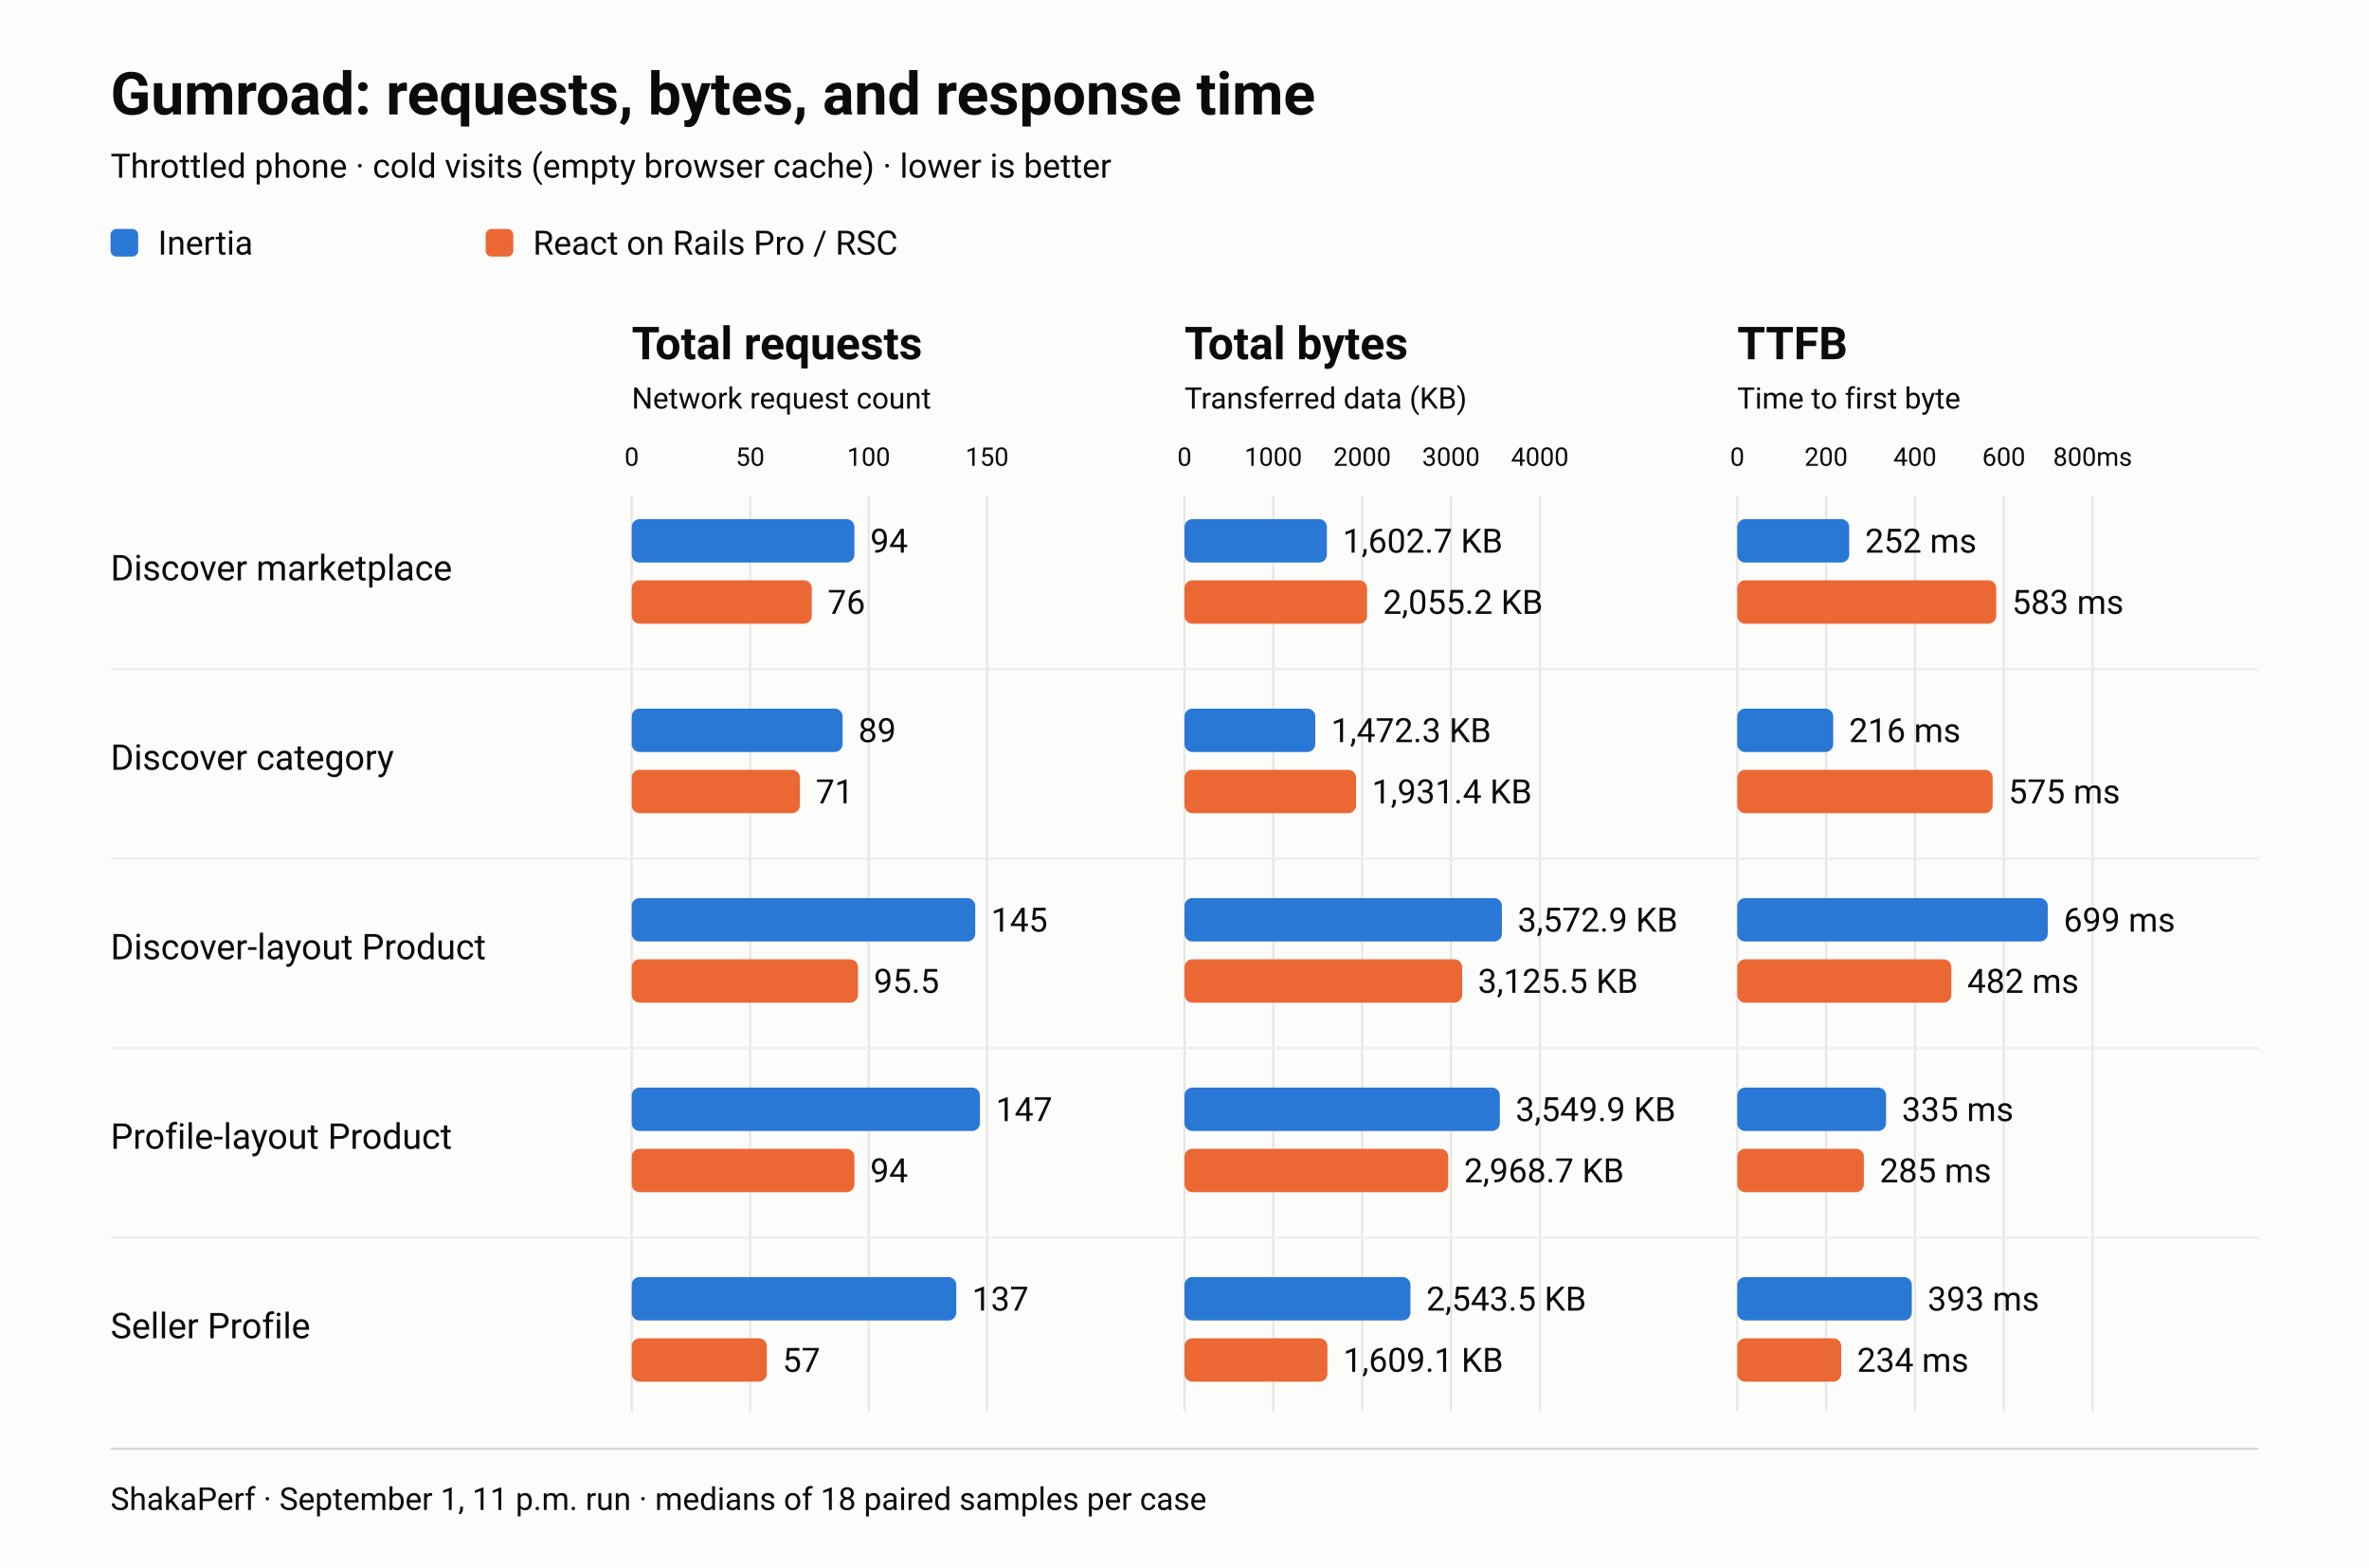
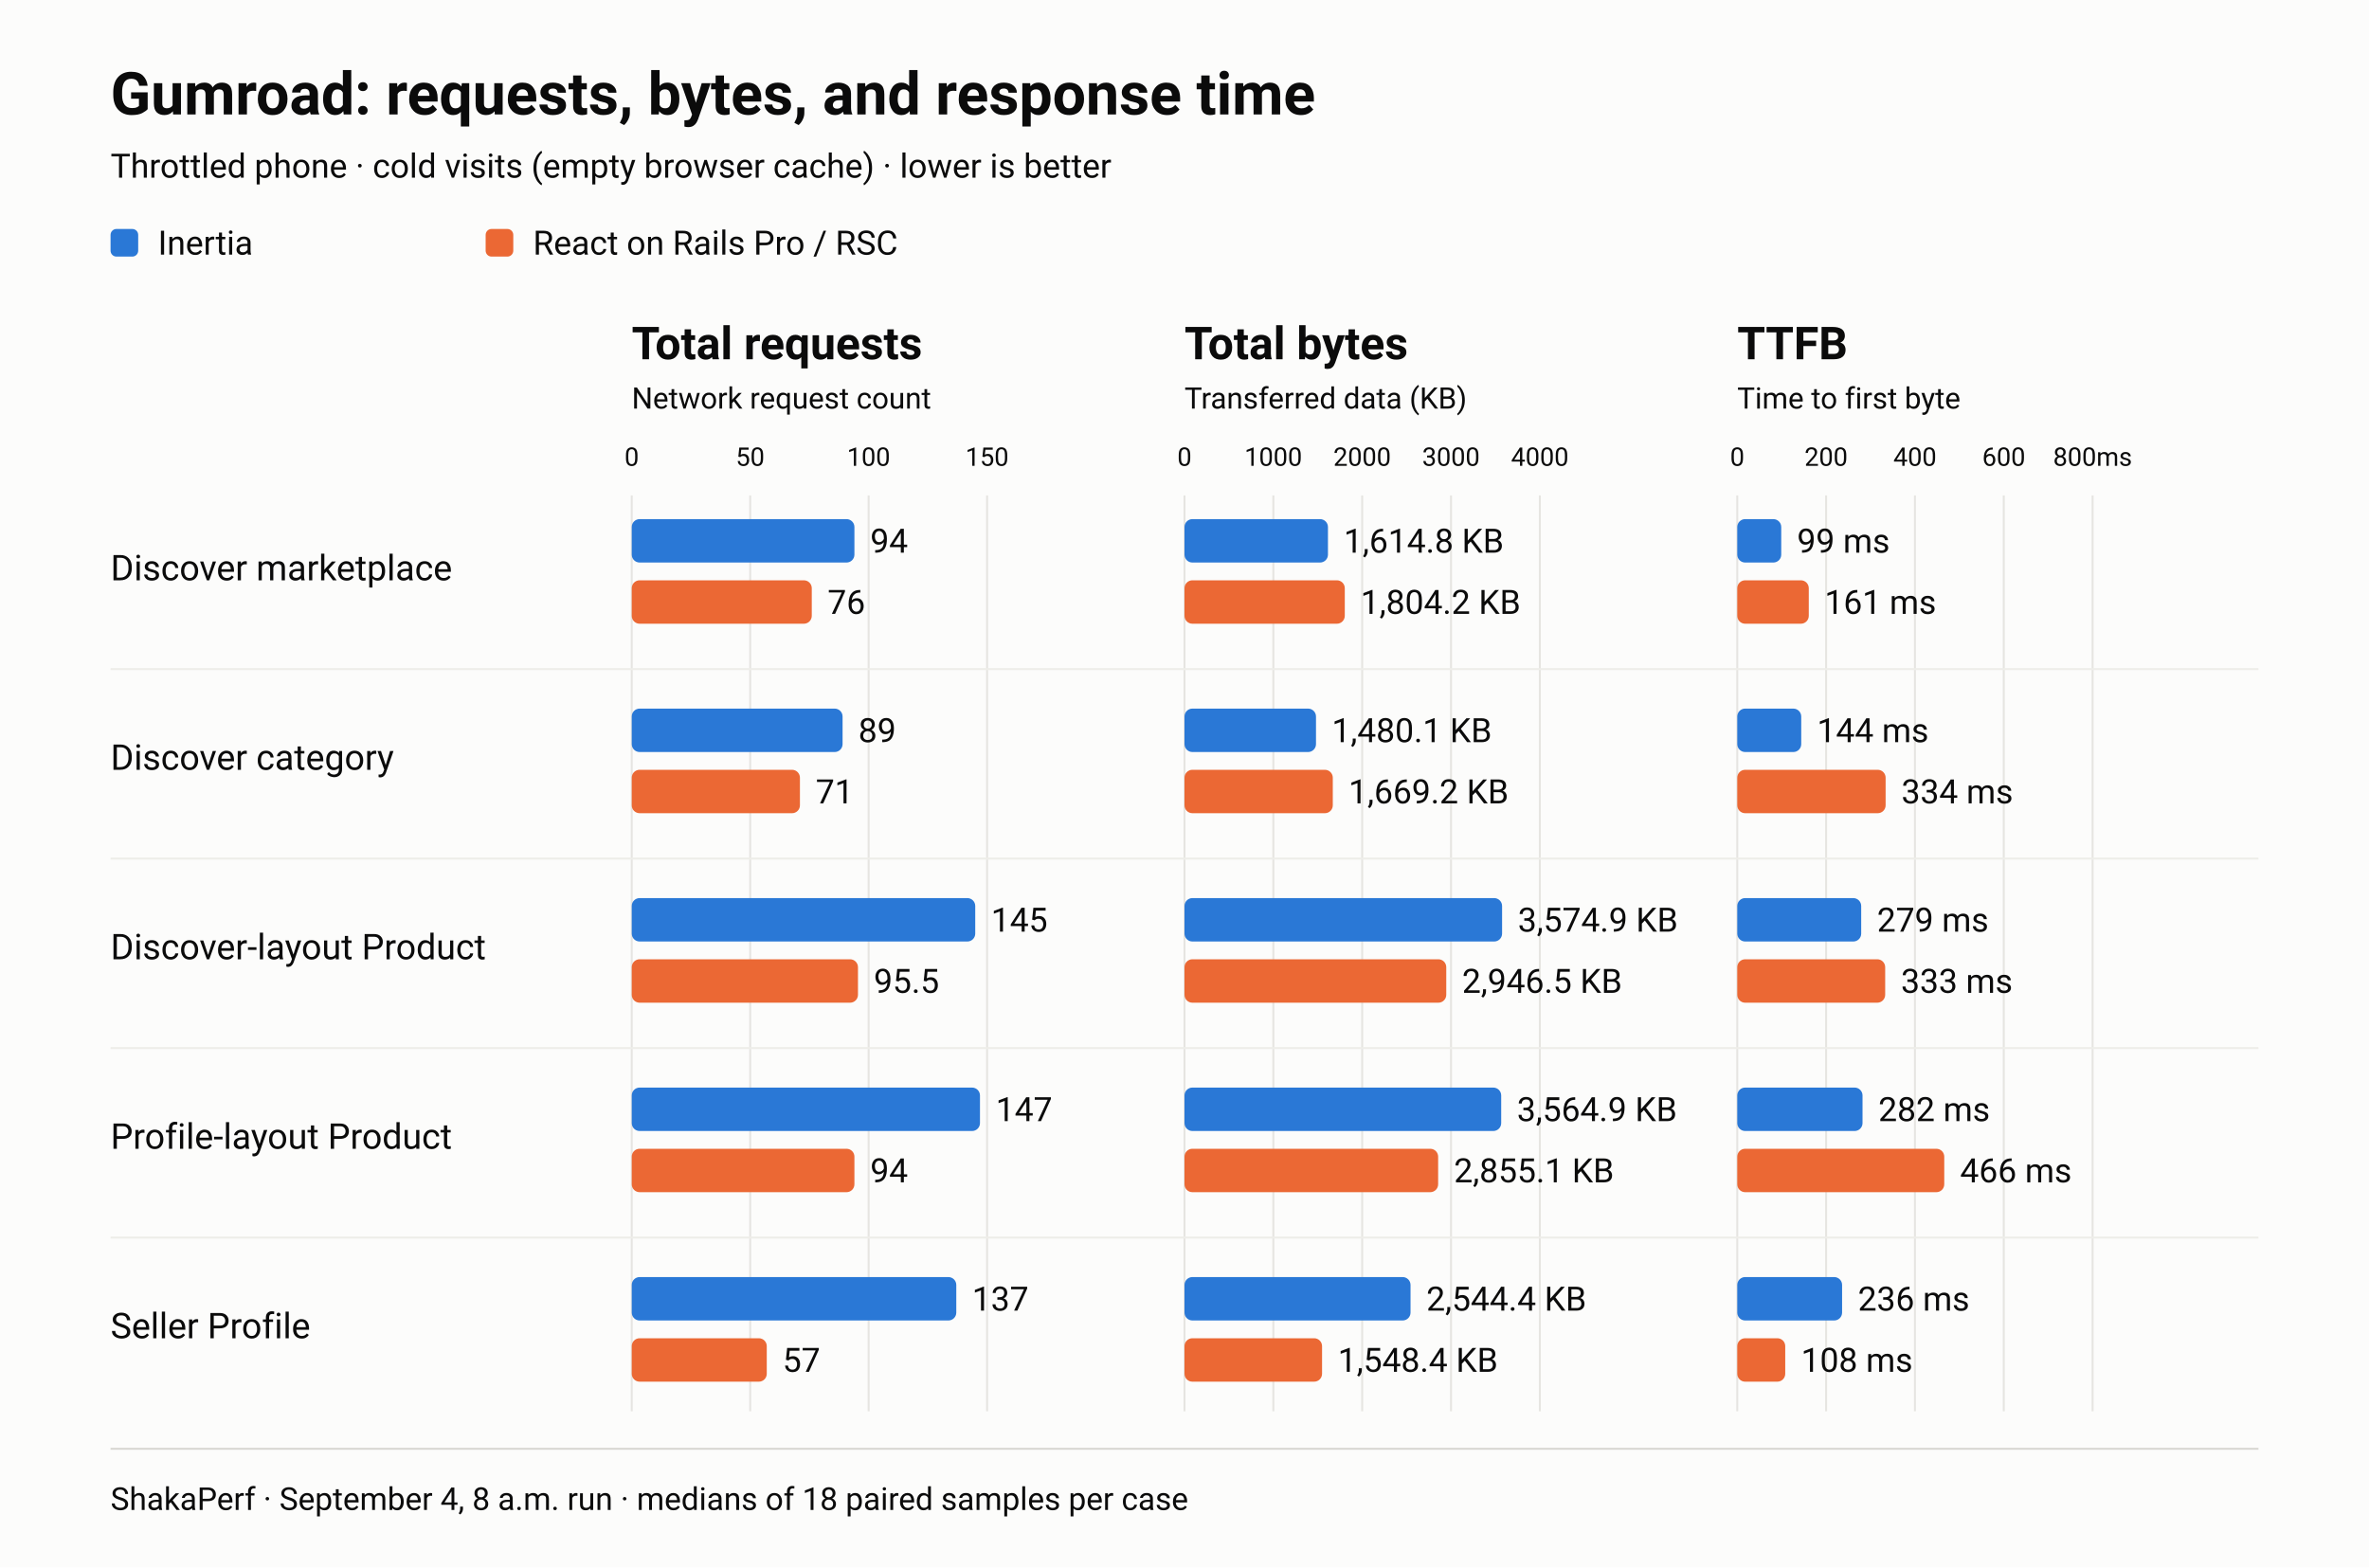
<svg xmlns="http://www.w3.org/2000/svg" viewBox="0 0 1200 794" font-family="ui-sans-serif,-apple-system,'Segoe UI',Roboto,Helvetica,Arial,sans-serif" role="img" aria-labelledby="title description">
  <rect width="1200" height="794" fill="#fcfcfb" />
  <text x="56" y="58" font-size="30" fill="#0b0b0b" font-weight="650">Gumroad: requests, bytes, and response time</text>
  <text x="56" y="90" font-size="17" fill="#0b0b0b">Throttled phone · cold visits (empty browser cache) · lower is better</text>
  <rect x="56" y="116" width="14" height="14" rx="3" fill="#2a78d6" />
  <text x="80" y="129" font-size="17" fill="#0b0b0b">Inertia</text>
  <rect x="246" y="116" width="14" height="14" rx="3" fill="#eb6834" />
  <text x="270" y="129" font-size="17" fill="#0b0b0b">React on Rails Pro / RSC</text>
  <text x="320" y="182" font-size="23" fill="#0b0b0b" font-weight="650">Total requests</text>
  <text x="320" y="207" font-size="15" fill="#0b0b0b">Network request count</text>
  <line x1="320" y1="251" x2="320" y2="715" stroke="#e6e5e1" />
  <text x="320" y="236" font-size="13" fill="#0b0b0b" text-anchor="middle">0</text>
  <line x1="380" y1="251" x2="380" y2="715" stroke="#e6e5e1" />
  <text x="380" y="236" font-size="13" fill="#0b0b0b" text-anchor="middle">50</text>
  <line x1="440" y1="251" x2="440" y2="715" stroke="#e6e5e1" />
  <text x="440" y="236" font-size="13" fill="#0b0b0b" text-anchor="middle">100</text>
  <line x1="500" y1="251" x2="500" y2="715" stroke="#e6e5e1" />
  <text x="500" y="236" font-size="13" fill="#0b0b0b" text-anchor="middle">150</text>
  <text x="600" y="182" font-size="23" fill="#0b0b0b" font-weight="650">Total bytes</text>
  <text x="600" y="207" font-size="15" fill="#0b0b0b">Transferred data (KB)</text>
  <line x1="600" y1="251" x2="600" y2="715" stroke="#e6e5e1" />
  <text x="600" y="236" font-size="13" fill="#0b0b0b" text-anchor="middle">0</text>
  <line x1="645" y1="251" x2="645" y2="715" stroke="#e6e5e1" />
  <text x="645" y="236" font-size="13" fill="#0b0b0b" text-anchor="middle">1000</text>
  <line x1="690" y1="251" x2="690" y2="715" stroke="#e6e5e1" />
  <text x="690" y="236" font-size="13" fill="#0b0b0b" text-anchor="middle">2000</text>
  <line x1="735" y1="251" x2="735" y2="715" stroke="#e6e5e1" />
  <text x="735" y="236" font-size="13" fill="#0b0b0b" text-anchor="middle">3000</text>
  <line x1="780" y1="251" x2="780" y2="715" stroke="#e6e5e1" />
  <text x="780" y="236" font-size="13" fill="#0b0b0b" text-anchor="middle">4000</text>
  <text x="880" y="182" font-size="23" fill="#0b0b0b" font-weight="650">TTFB</text>
  <text x="880" y="207" font-size="15" fill="#0b0b0b">Time to first byte</text>
  <line x1="880" y1="251" x2="880" y2="715" stroke="#e6e5e1" />
  <text x="880" y="236" font-size="13" fill="#0b0b0b" text-anchor="middle">0</text>
  <line x1="925" y1="251" x2="925" y2="715" stroke="#e6e5e1" />
  <text x="925" y="236" font-size="13" fill="#0b0b0b" text-anchor="middle">200</text>
  <line x1="970" y1="251" x2="970" y2="715" stroke="#e6e5e1" />
  <text x="970" y="236" font-size="13" fill="#0b0b0b" text-anchor="middle">400</text>
  <line x1="1015" y1="251" x2="1015" y2="715" stroke="#e6e5e1" />
  <text x="1015" y="236" font-size="13" fill="#0b0b0b" text-anchor="middle">600</text>
  <line x1="1060" y1="251" x2="1060" y2="715" stroke="#e6e5e1" />
  <text x="1060" y="236" font-size="13" fill="#0b0b0b" text-anchor="middle">800ms</text>
  <text x="56" y="294" font-size="18" fill="#0b0b0b">Discover marketplace</text>
-   <g data-case="discover-page-marketplace-cold-landing-phone-22187712" data-metric="downloads-count" data-side="control" data-value="94">
+   <g data-case="discover-page-marketplace-cold-landing-phone-ce50b1a3" data-metric="downloads-count" data-side="control" data-value="94">
    <rect x="320" y="263" width="112.800" height="22" rx="4" fill="#2a78d6" />
    <text x="440.8" y="280" font-size="17" fill="#0b0b0b">94</text>
  </g>
-   <g data-case="discover-page-marketplace-cold-landing-phone-22187712" data-metric="downloads-count" data-side="experiment" data-value="76">
+   <g data-case="discover-page-marketplace-cold-landing-phone-ce50b1a3" data-metric="downloads-count" data-side="experiment" data-value="76">
    <rect x="320" y="294" width="91.200" height="22" rx="4" fill="#eb6834" />
    <text x="419.2" y="311" font-size="17" fill="#0b0b0b">76</text>
  </g>
-   <g data-case="discover-page-marketplace-cold-landing-phone-22187712" data-metric="downloads" data-side="control" data-value="1602.7">
-     <rect x="600" y="263" width="72.121" height="22" rx="4" fill="#2a78d6" />
-     <text x="680.121" y="280" font-size="17" fill="#0b0b0b">1,602.7 KB</text>
+   <g data-case="discover-page-marketplace-cold-landing-phone-ce50b1a3" data-metric="downloads" data-side="control" data-value="1614.8">
+     <rect x="600" y="263" width="72.666" height="22" rx="4" fill="#2a78d6" />
+     <text x="680.666" y="280" font-size="17" fill="#0b0b0b">1,614.8 KB</text>
  </g>
-   <g data-case="discover-page-marketplace-cold-landing-phone-22187712" data-metric="downloads" data-side="experiment" data-value="2055.2">
-     <rect x="600" y="294" width="92.484" height="22" rx="4" fill="#eb6834" />
-     <text x="700.484" y="311" font-size="17" fill="#0b0b0b">2,055.2 KB</text>
+   <g data-case="discover-page-marketplace-cold-landing-phone-ce50b1a3" data-metric="downloads" data-side="experiment" data-value="1804.2">
+     <rect x="600" y="294" width="81.189" height="22" rx="4" fill="#eb6834" />
+     <text x="689.189" y="311" font-size="17" fill="#0b0b0b">1,804.2 KB</text>
  </g>
-   <g data-case="discover-page-marketplace-cold-landing-phone-22187712" data-metric="TTFB" data-side="control" data-value="252">
-     <rect x="880" y="263" width="56.700" height="22" rx="4" fill="#2a78d6" />
-     <text x="944.7" y="280" font-size="17" fill="#0b0b0b">252 ms</text>
+   <g data-case="discover-page-marketplace-cold-landing-phone-ce50b1a3" data-metric="TTFB" data-side="control" data-value="99">
+     <rect x="880" y="263" width="22.275" height="22" rx="4" fill="#2a78d6" />
+     <text x="910.275" y="280" font-size="17" fill="#0b0b0b">99 ms</text>
  </g>
-   <g data-case="discover-page-marketplace-cold-landing-phone-22187712" data-metric="TTFB" data-side="experiment" data-value="583">
-     <rect x="880" y="294" width="131.175" height="22" rx="4" fill="#eb6834" />
-     <text x="1019.175" y="311" font-size="17" fill="#0b0b0b">583 ms</text>
+   <g data-case="discover-page-marketplace-cold-landing-phone-ce50b1a3" data-metric="TTFB" data-side="experiment" data-value="161">
+     <rect x="880" y="294" width="36.225" height="22" rx="4" fill="#eb6834" />
+     <text x="924.225" y="311" font-size="17" fill="#0b0b0b">161 ms</text>
  </g>
  <line x1="56" y1="339" x2="1144" y2="339" stroke="#eeede9" />
  <text x="56" y="390" font-size="18" fill="#0b0b0b">Discover category</text>
-   <g data-case="discover-page-programming-category-cold-landing-phone-3079d45d" data-metric="downloads-count" data-side="control" data-value="89">
+   <g data-case="discover-page-programming-category-cold-landing-phone-1ae33a19" data-metric="downloads-count" data-side="control" data-value="89">
    <rect x="320" y="359" width="106.800" height="22" rx="4" fill="#2a78d6" />
    <text x="434.8" y="376" font-size="17" fill="#0b0b0b">89</text>
  </g>
-   <g data-case="discover-page-programming-category-cold-landing-phone-3079d45d" data-metric="downloads-count" data-side="experiment" data-value="71">
+   <g data-case="discover-page-programming-category-cold-landing-phone-1ae33a19" data-metric="downloads-count" data-side="experiment" data-value="71">
    <rect x="320" y="390" width="85.200" height="22" rx="4" fill="#eb6834" />
    <text x="413.2" y="407" font-size="17" fill="#0b0b0b">71</text>
  </g>
-   <g data-case="discover-page-programming-category-cold-landing-phone-3079d45d" data-metric="downloads" data-side="control" data-value="1472.3">
-     <rect x="600" y="359" width="66.254" height="22" rx="4" fill="#2a78d6" />
-     <text x="674.254" y="376" font-size="17" fill="#0b0b0b">1,472.3 KB</text>
+   <g data-case="discover-page-programming-category-cold-landing-phone-1ae33a19" data-metric="downloads" data-side="control" data-value="1480.1">
+     <rect x="600" y="359" width="66.605" height="22" rx="4" fill="#2a78d6" />
+     <text x="674.605" y="376" font-size="17" fill="#0b0b0b">1,480.1 KB</text>
  </g>
-   <g data-case="discover-page-programming-category-cold-landing-phone-3079d45d" data-metric="downloads" data-side="experiment" data-value="1931.4">
-     <rect x="600" y="390" width="86.913" height="22" rx="4" fill="#eb6834" />
-     <text x="694.913" y="407" font-size="17" fill="#0b0b0b">1,931.4 KB</text>
+   <g data-case="discover-page-programming-category-cold-landing-phone-1ae33a19" data-metric="downloads" data-side="experiment" data-value="1669.2">
+     <rect x="600" y="390" width="75.114" height="22" rx="4" fill="#eb6834" />
+     <text x="683.114" y="407" font-size="17" fill="#0b0b0b">1,669.2 KB</text>
  </g>
-   <g data-case="discover-page-programming-category-cold-landing-phone-3079d45d" data-metric="TTFB" data-side="control" data-value="216">
-     <rect x="880" y="359" width="48.600" height="22" rx="4" fill="#2a78d6" />
-     <text x="936.6" y="376" font-size="17" fill="#0b0b0b">216 ms</text>
+   <g data-case="discover-page-programming-category-cold-landing-phone-1ae33a19" data-metric="TTFB" data-side="control" data-value="144">
+     <rect x="880" y="359" width="32.400" height="22" rx="4" fill="#2a78d6" />
+     <text x="920.4" y="376" font-size="17" fill="#0b0b0b">144 ms</text>
  </g>
-   <g data-case="discover-page-programming-category-cold-landing-phone-3079d45d" data-metric="TTFB" data-side="experiment" data-value="575">
-     <rect x="880" y="390" width="129.375" height="22" rx="4" fill="#eb6834" />
-     <text x="1017.375" y="407" font-size="17" fill="#0b0b0b">575 ms</text>
+   <g data-case="discover-page-programming-category-cold-landing-phone-1ae33a19" data-metric="TTFB" data-side="experiment" data-value="334">
+     <rect x="880" y="390" width="75.150" height="22" rx="4" fill="#eb6834" />
+     <text x="963.15" y="407" font-size="17" fill="#0b0b0b">334 ms</text>
  </g>
  <line x1="56" y1="435" x2="1144" y2="435" stroke="#eeede9" />
  <text x="56" y="486" font-size="18" fill="#0b0b0b">Discover-layout Product</text>
-   <g data-case="product-page-discover-layout-cold-landing-phone-c3f0647d" data-metric="downloads-count" data-side="control" data-value="145">
+   <g data-case="product-page-discover-layout-cold-landing-phone-4762b087" data-metric="downloads-count" data-side="control" data-value="145">
    <rect x="320" y="455" width="174.000" height="22" rx="4" fill="#2a78d6" />
    <text x="502" y="472" font-size="17" fill="#0b0b0b">145</text>
  </g>
-   <g data-case="product-page-discover-layout-cold-landing-phone-c3f0647d" data-metric="downloads-count" data-side="experiment" data-value="95.5">
+   <g data-case="product-page-discover-layout-cold-landing-phone-4762b087" data-metric="downloads-count" data-side="experiment" data-value="95.5">
    <rect x="320" y="486" width="114.600" height="22" rx="4" fill="#eb6834" />
    <text x="442.6" y="503" font-size="17" fill="#0b0b0b">95.5</text>
  </g>
-   <g data-case="product-page-discover-layout-cold-landing-phone-c3f0647d" data-metric="downloads" data-side="control" data-value="3572.9">
-     <rect x="600" y="455" width="160.781" height="22" rx="4" fill="#2a78d6" />
-     <text x="768.781" y="472" font-size="17" fill="#0b0b0b">3,572.9 KB</text>
+   <g data-case="product-page-discover-layout-cold-landing-phone-4762b087" data-metric="downloads" data-side="control" data-value="3574.9">
+     <rect x="600" y="455" width="160.870" height="22" rx="4" fill="#2a78d6" />
+     <text x="768.87" y="472" font-size="17" fill="#0b0b0b">3,574.9 KB</text>
  </g>
-   <g data-case="product-page-discover-layout-cold-landing-phone-c3f0647d" data-metric="downloads" data-side="experiment" data-value="3125.5">
-     <rect x="600" y="486" width="140.648" height="22" rx="4" fill="#eb6834" />
-     <text x="748.648" y="503" font-size="17" fill="#0b0b0b">3,125.5 KB</text>
+   <g data-case="product-page-discover-layout-cold-landing-phone-4762b087" data-metric="downloads" data-side="experiment" data-value="2946.5">
+     <rect x="600" y="486" width="132.593" height="22" rx="4" fill="#eb6834" />
+     <text x="740.592" y="503" font-size="17" fill="#0b0b0b">2,946.5 KB</text>
  </g>
-   <g data-case="product-page-discover-layout-cold-landing-phone-c3f0647d" data-metric="TTFB" data-side="control" data-value="699">
-     <rect x="880" y="455" width="157.275" height="22" rx="4" fill="#2a78d6" />
-     <text x="1045.275" y="472" font-size="17" fill="#0b0b0b">699 ms</text>
+   <g data-case="product-page-discover-layout-cold-landing-phone-4762b087" data-metric="TTFB" data-side="control" data-value="279">
+     <rect x="880" y="455" width="62.775" height="22" rx="4" fill="#2a78d6" />
+     <text x="950.775" y="472" font-size="17" fill="#0b0b0b">279 ms</text>
  </g>
-   <g data-case="product-page-discover-layout-cold-landing-phone-c3f0647d" data-metric="TTFB" data-side="experiment" data-value="482">
-     <rect x="880" y="486" width="108.450" height="22" rx="4" fill="#eb6834" />
-     <text x="996.45" y="503" font-size="17" fill="#0b0b0b">482 ms</text>
+   <g data-case="product-page-discover-layout-cold-landing-phone-4762b087" data-metric="TTFB" data-side="experiment" data-value="333">
+     <rect x="880" y="486" width="74.925" height="22" rx="4" fill="#eb6834" />
+     <text x="962.925" y="503" font-size="17" fill="#0b0b0b">333 ms</text>
  </g>
  <line x1="56" y1="531" x2="1144" y2="531" stroke="#eeede9" />
  <text x="56" y="582" font-size="18" fill="#0b0b0b">Profile-layout Product</text>
-   <g data-case="product-page-profile-layout-cold-landing-phone-ee80e18f" data-metric="downloads-count" data-side="control" data-value="147">
+   <g data-case="product-page-profile-layout-cold-landing-phone-1c0f4f87" data-metric="downloads-count" data-side="control" data-value="147">
    <rect x="320" y="551" width="176.400" height="22" rx="4" fill="#2a78d6" />
    <text x="504.4" y="568" font-size="17" fill="#0b0b0b">147</text>
  </g>
-   <g data-case="product-page-profile-layout-cold-landing-phone-ee80e18f" data-metric="downloads-count" data-side="experiment" data-value="94">
+   <g data-case="product-page-profile-layout-cold-landing-phone-1c0f4f87" data-metric="downloads-count" data-side="experiment" data-value="94">
    <rect x="320" y="582" width="112.800" height="22" rx="4" fill="#eb6834" />
    <text x="440.8" y="599" font-size="17" fill="#0b0b0b">94</text>
  </g>
-   <g data-case="product-page-profile-layout-cold-landing-phone-ee80e18f" data-metric="downloads" data-side="control" data-value="3549.9">
-     <rect x="600" y="551" width="159.745" height="22" rx="4" fill="#2a78d6" />
-     <text x="767.745" y="568" font-size="17" fill="#0b0b0b">3,549.9 KB</text>
+   <g data-case="product-page-profile-layout-cold-landing-phone-1c0f4f87" data-metric="downloads" data-side="control" data-value="3564.9">
+     <rect x="600" y="551" width="160.421" height="22" rx="4" fill="#2a78d6" />
+     <text x="768.42" y="568" font-size="17" fill="#0b0b0b">3,564.9 KB</text>
  </g>
-   <g data-case="product-page-profile-layout-cold-landing-phone-ee80e18f" data-metric="downloads" data-side="experiment" data-value="2968.7">
-     <rect x="600" y="582" width="133.591" height="22" rx="4" fill="#eb6834" />
-     <text x="741.591" y="599" font-size="17" fill="#0b0b0b">2,968.7 KB</text>
+   <g data-case="product-page-profile-layout-cold-landing-phone-1c0f4f87" data-metric="downloads" data-side="experiment" data-value="2855.1">
+     <rect x="600" y="582" width="128.480" height="22" rx="4" fill="#eb6834" />
+     <text x="736.48" y="599" font-size="17" fill="#0b0b0b">2,855.1 KB</text>
  </g>
-   <g data-case="product-page-profile-layout-cold-landing-phone-ee80e18f" data-metric="TTFB" data-side="control" data-value="335">
-     <rect x="880" y="551" width="75.375" height="22" rx="4" fill="#2a78d6" />
-     <text x="963.375" y="568" font-size="17" fill="#0b0b0b">335 ms</text>
+   <g data-case="product-page-profile-layout-cold-landing-phone-1c0f4f87" data-metric="TTFB" data-side="control" data-value="282">
+     <rect x="880" y="551" width="63.450" height="22" rx="4" fill="#2a78d6" />
+     <text x="951.45" y="568" font-size="17" fill="#0b0b0b">282 ms</text>
  </g>
-   <g data-case="product-page-profile-layout-cold-landing-phone-ee80e18f" data-metric="TTFB" data-side="experiment" data-value="285">
-     <rect x="880" y="582" width="64.125" height="22" rx="4" fill="#eb6834" />
-     <text x="952.125" y="599" font-size="17" fill="#0b0b0b">285 ms</text>
+   <g data-case="product-page-profile-layout-cold-landing-phone-1c0f4f87" data-metric="TTFB" data-side="experiment" data-value="466">
+     <rect x="880" y="582" width="104.850" height="22" rx="4" fill="#eb6834" />
+     <text x="992.85" y="599" font-size="17" fill="#0b0b0b">466 ms</text>
  </g>
  <line x1="56" y1="627" x2="1144" y2="627" stroke="#eeede9" />
  <text x="56" y="678" font-size="18" fill="#0b0b0b">Seller Profile</text>
-   <g data-case="seller-profile-cold-landing-phone-4f6a4554" data-metric="downloads-count" data-side="control" data-value="137">
+   <g data-case="seller-profile-cold-landing-phone-b7db1386" data-metric="downloads-count" data-side="control" data-value="137">
    <rect x="320" y="647" width="164.400" height="22" rx="4" fill="#2a78d6" />
    <text x="492.4" y="664" font-size="17" fill="#0b0b0b">137</text>
  </g>
-   <g data-case="seller-profile-cold-landing-phone-4f6a4554" data-metric="downloads-count" data-side="experiment" data-value="57">
+   <g data-case="seller-profile-cold-landing-phone-b7db1386" data-metric="downloads-count" data-side="experiment" data-value="57">
    <rect x="320" y="678" width="68.400" height="22" rx="4" fill="#eb6834" />
    <text x="396.4" y="695" font-size="17" fill="#0b0b0b">57</text>
  </g>
-   <g data-case="seller-profile-cold-landing-phone-4f6a4554" data-metric="downloads" data-side="control" data-value="2543.5">
-     <rect x="600" y="647" width="114.457" height="22" rx="4" fill="#2a78d6" />
-     <text x="722.457" y="664" font-size="17" fill="#0b0b0b">2,543.5 KB</text>
+   <g data-case="seller-profile-cold-landing-phone-b7db1386" data-metric="downloads" data-side="control" data-value="2544.4">
+     <rect x="600" y="647" width="114.498" height="22" rx="4" fill="#2a78d6" />
+     <text x="722.498" y="664" font-size="17" fill="#0b0b0b">2,544.4 KB</text>
  </g>
-   <g data-case="seller-profile-cold-landing-phone-4f6a4554" data-metric="downloads" data-side="experiment" data-value="1609.1">
-     <rect x="600" y="678" width="72.409" height="22" rx="4" fill="#eb6834" />
-     <text x="680.409" y="695" font-size="17" fill="#0b0b0b">1,609.1 KB</text>
+   <g data-case="seller-profile-cold-landing-phone-b7db1386" data-metric="downloads" data-side="experiment" data-value="1548.4">
+     <rect x="600" y="678" width="69.678" height="22" rx="4" fill="#eb6834" />
+     <text x="677.678" y="695" font-size="17" fill="#0b0b0b">1,548.4 KB</text>
  </g>
-   <g data-case="seller-profile-cold-landing-phone-4f6a4554" data-metric="TTFB" data-side="control" data-value="393">
-     <rect x="880" y="647" width="88.425" height="22" rx="4" fill="#2a78d6" />
-     <text x="976.425" y="664" font-size="17" fill="#0b0b0b">393 ms</text>
+   <g data-case="seller-profile-cold-landing-phone-b7db1386" data-metric="TTFB" data-side="control" data-value="236">
+     <rect x="880" y="647" width="53.100" height="22" rx="4" fill="#2a78d6" />
+     <text x="941.1" y="664" font-size="17" fill="#0b0b0b">236 ms</text>
  </g>
-   <g data-case="seller-profile-cold-landing-phone-4f6a4554" data-metric="TTFB" data-side="experiment" data-value="234">
-     <rect x="880" y="678" width="52.650" height="22" rx="4" fill="#eb6834" />
-     <text x="940.65" y="695" font-size="17" fill="#0b0b0b">234 ms</text>
+   <g data-case="seller-profile-cold-landing-phone-b7db1386" data-metric="TTFB" data-side="experiment" data-value="108">
+     <rect x="880" y="678" width="24.300" height="22" rx="4" fill="#eb6834" />
+     <text x="912.3" y="695" font-size="17" fill="#0b0b0b">108 ms</text>
  </g>
  <line x1="56" y1="734" x2="1144" y2="734" stroke="#d8d7d3" />
-   <text x="56" y="765" font-size="16" fill="#0b0b0b">ShakaPerf · September 1, 11 p.m. run · medians of 18 paired samples per case</text>
+   <text x="56" y="765" font-size="16" fill="#0b0b0b">ShakaPerf · September 4, 8 a.m. run · medians of 18 paired samples per case</text>
</svg>
